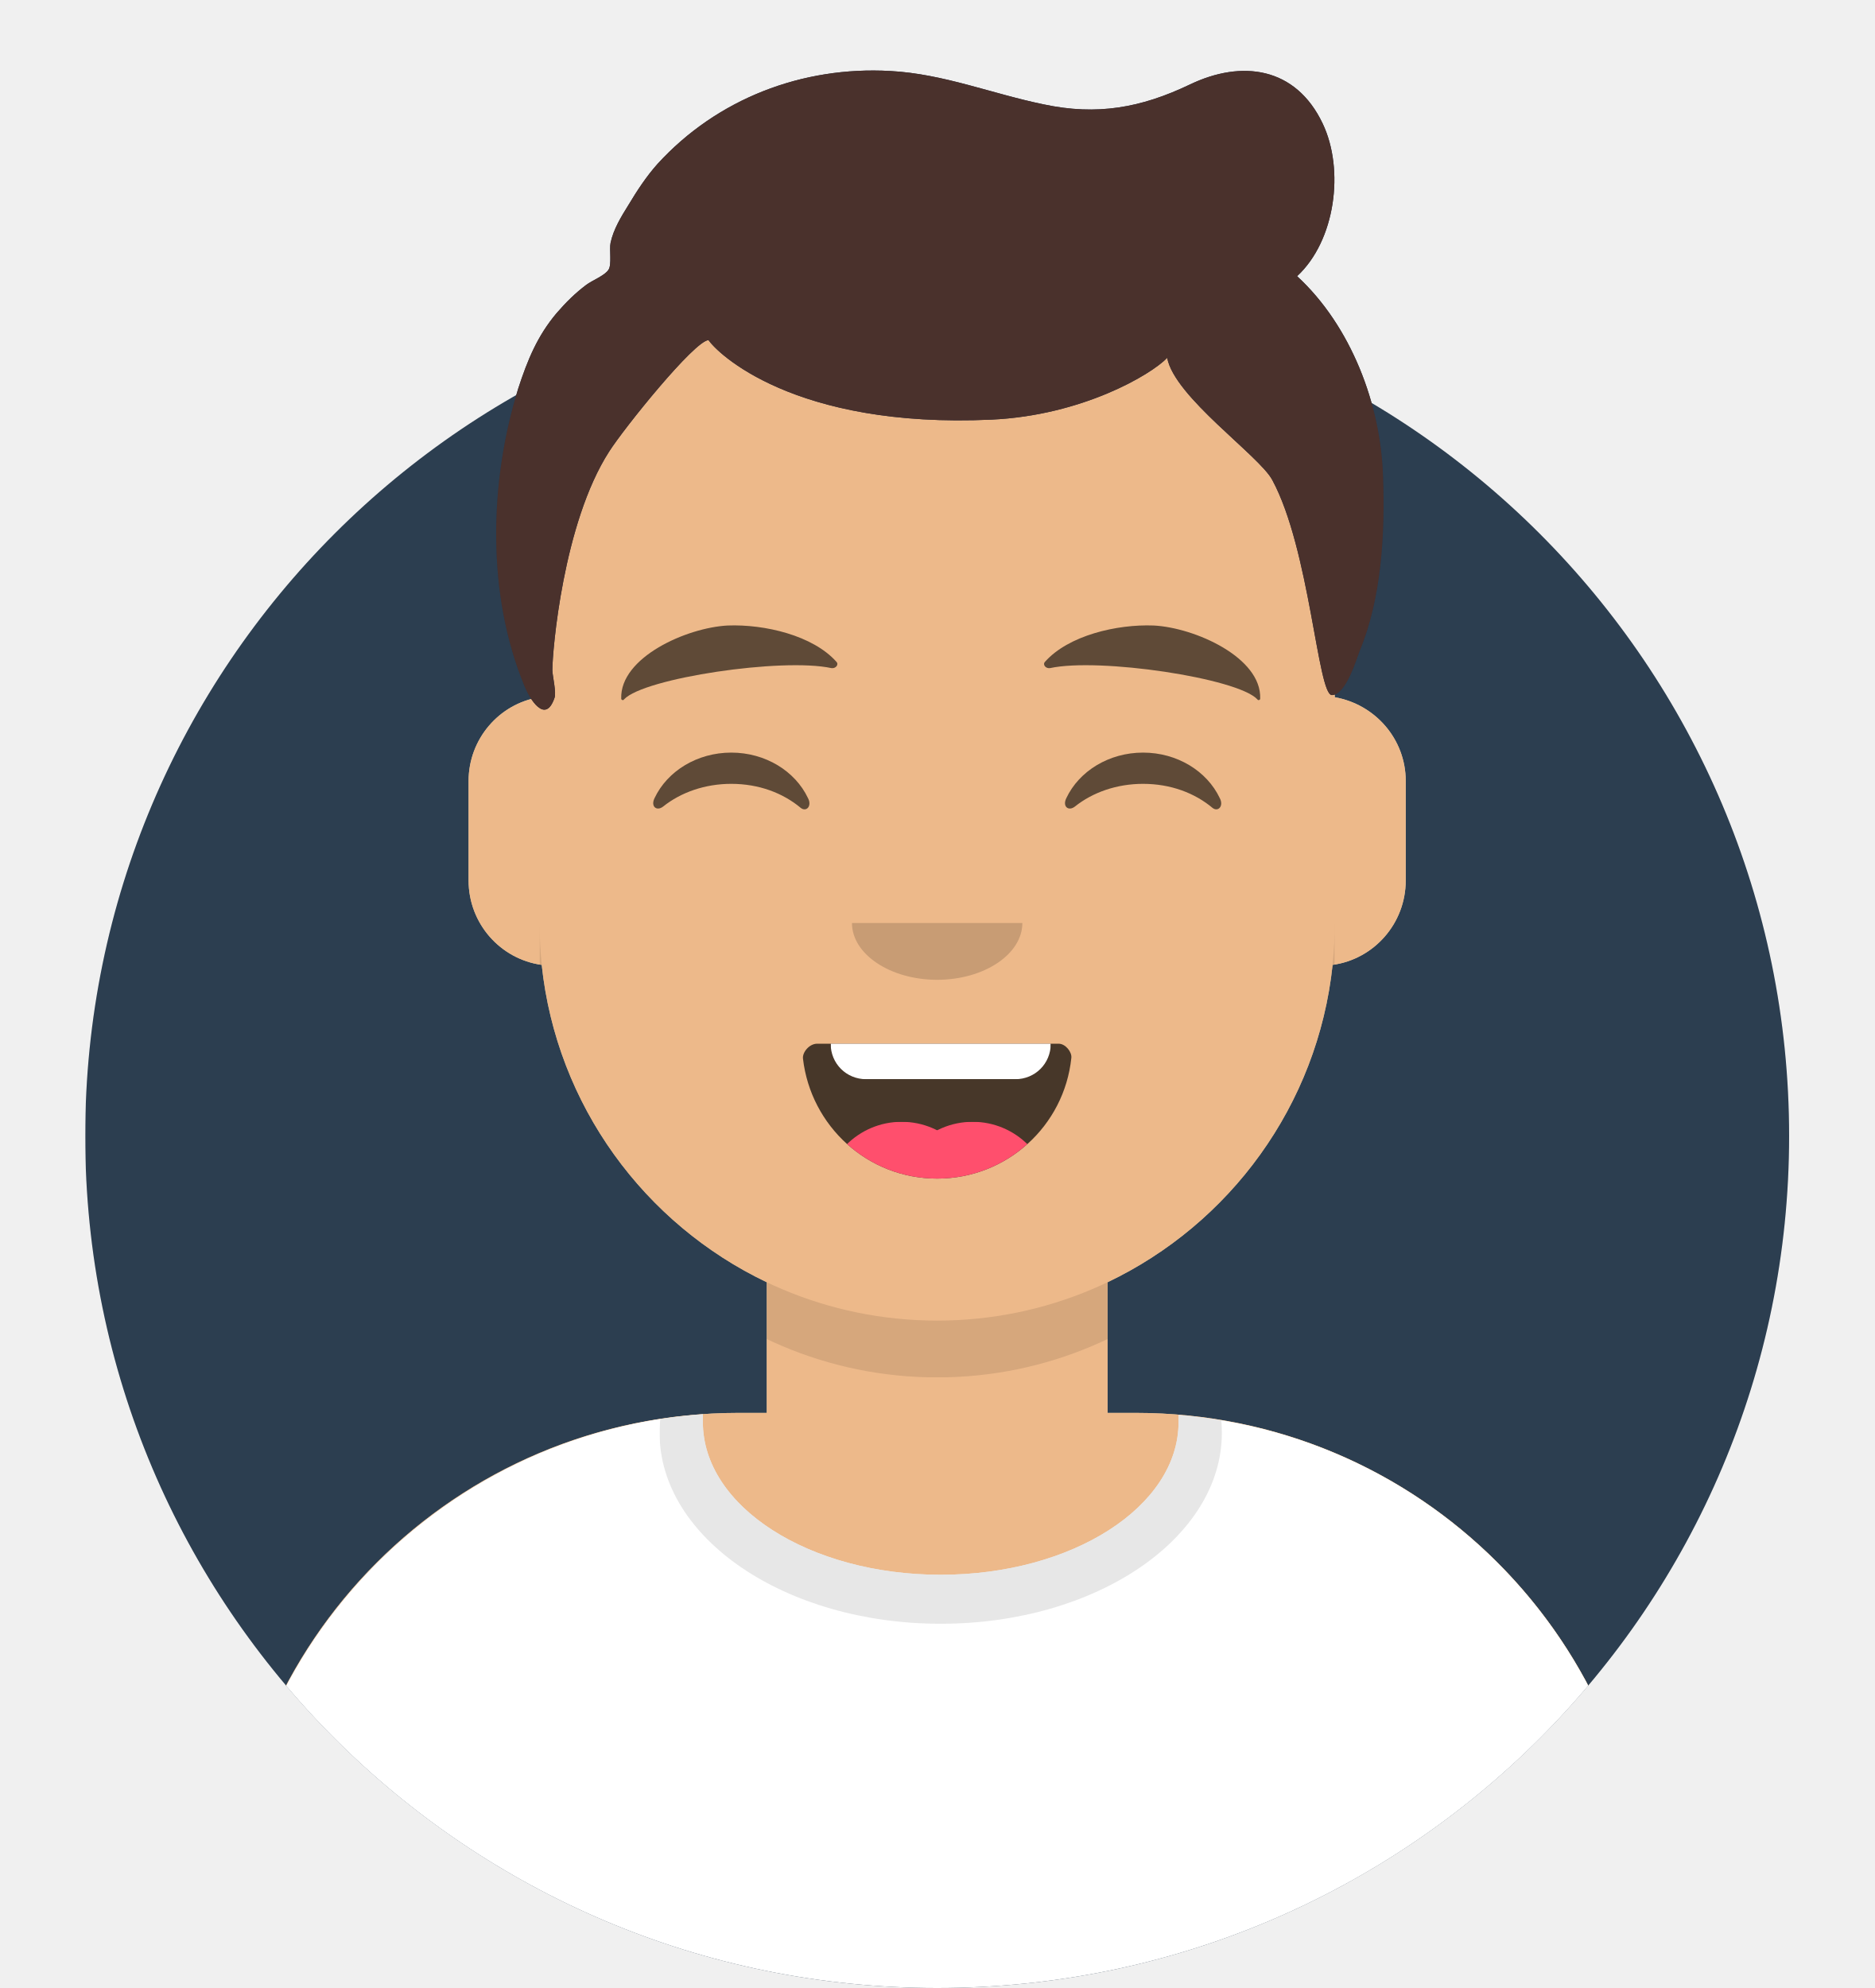
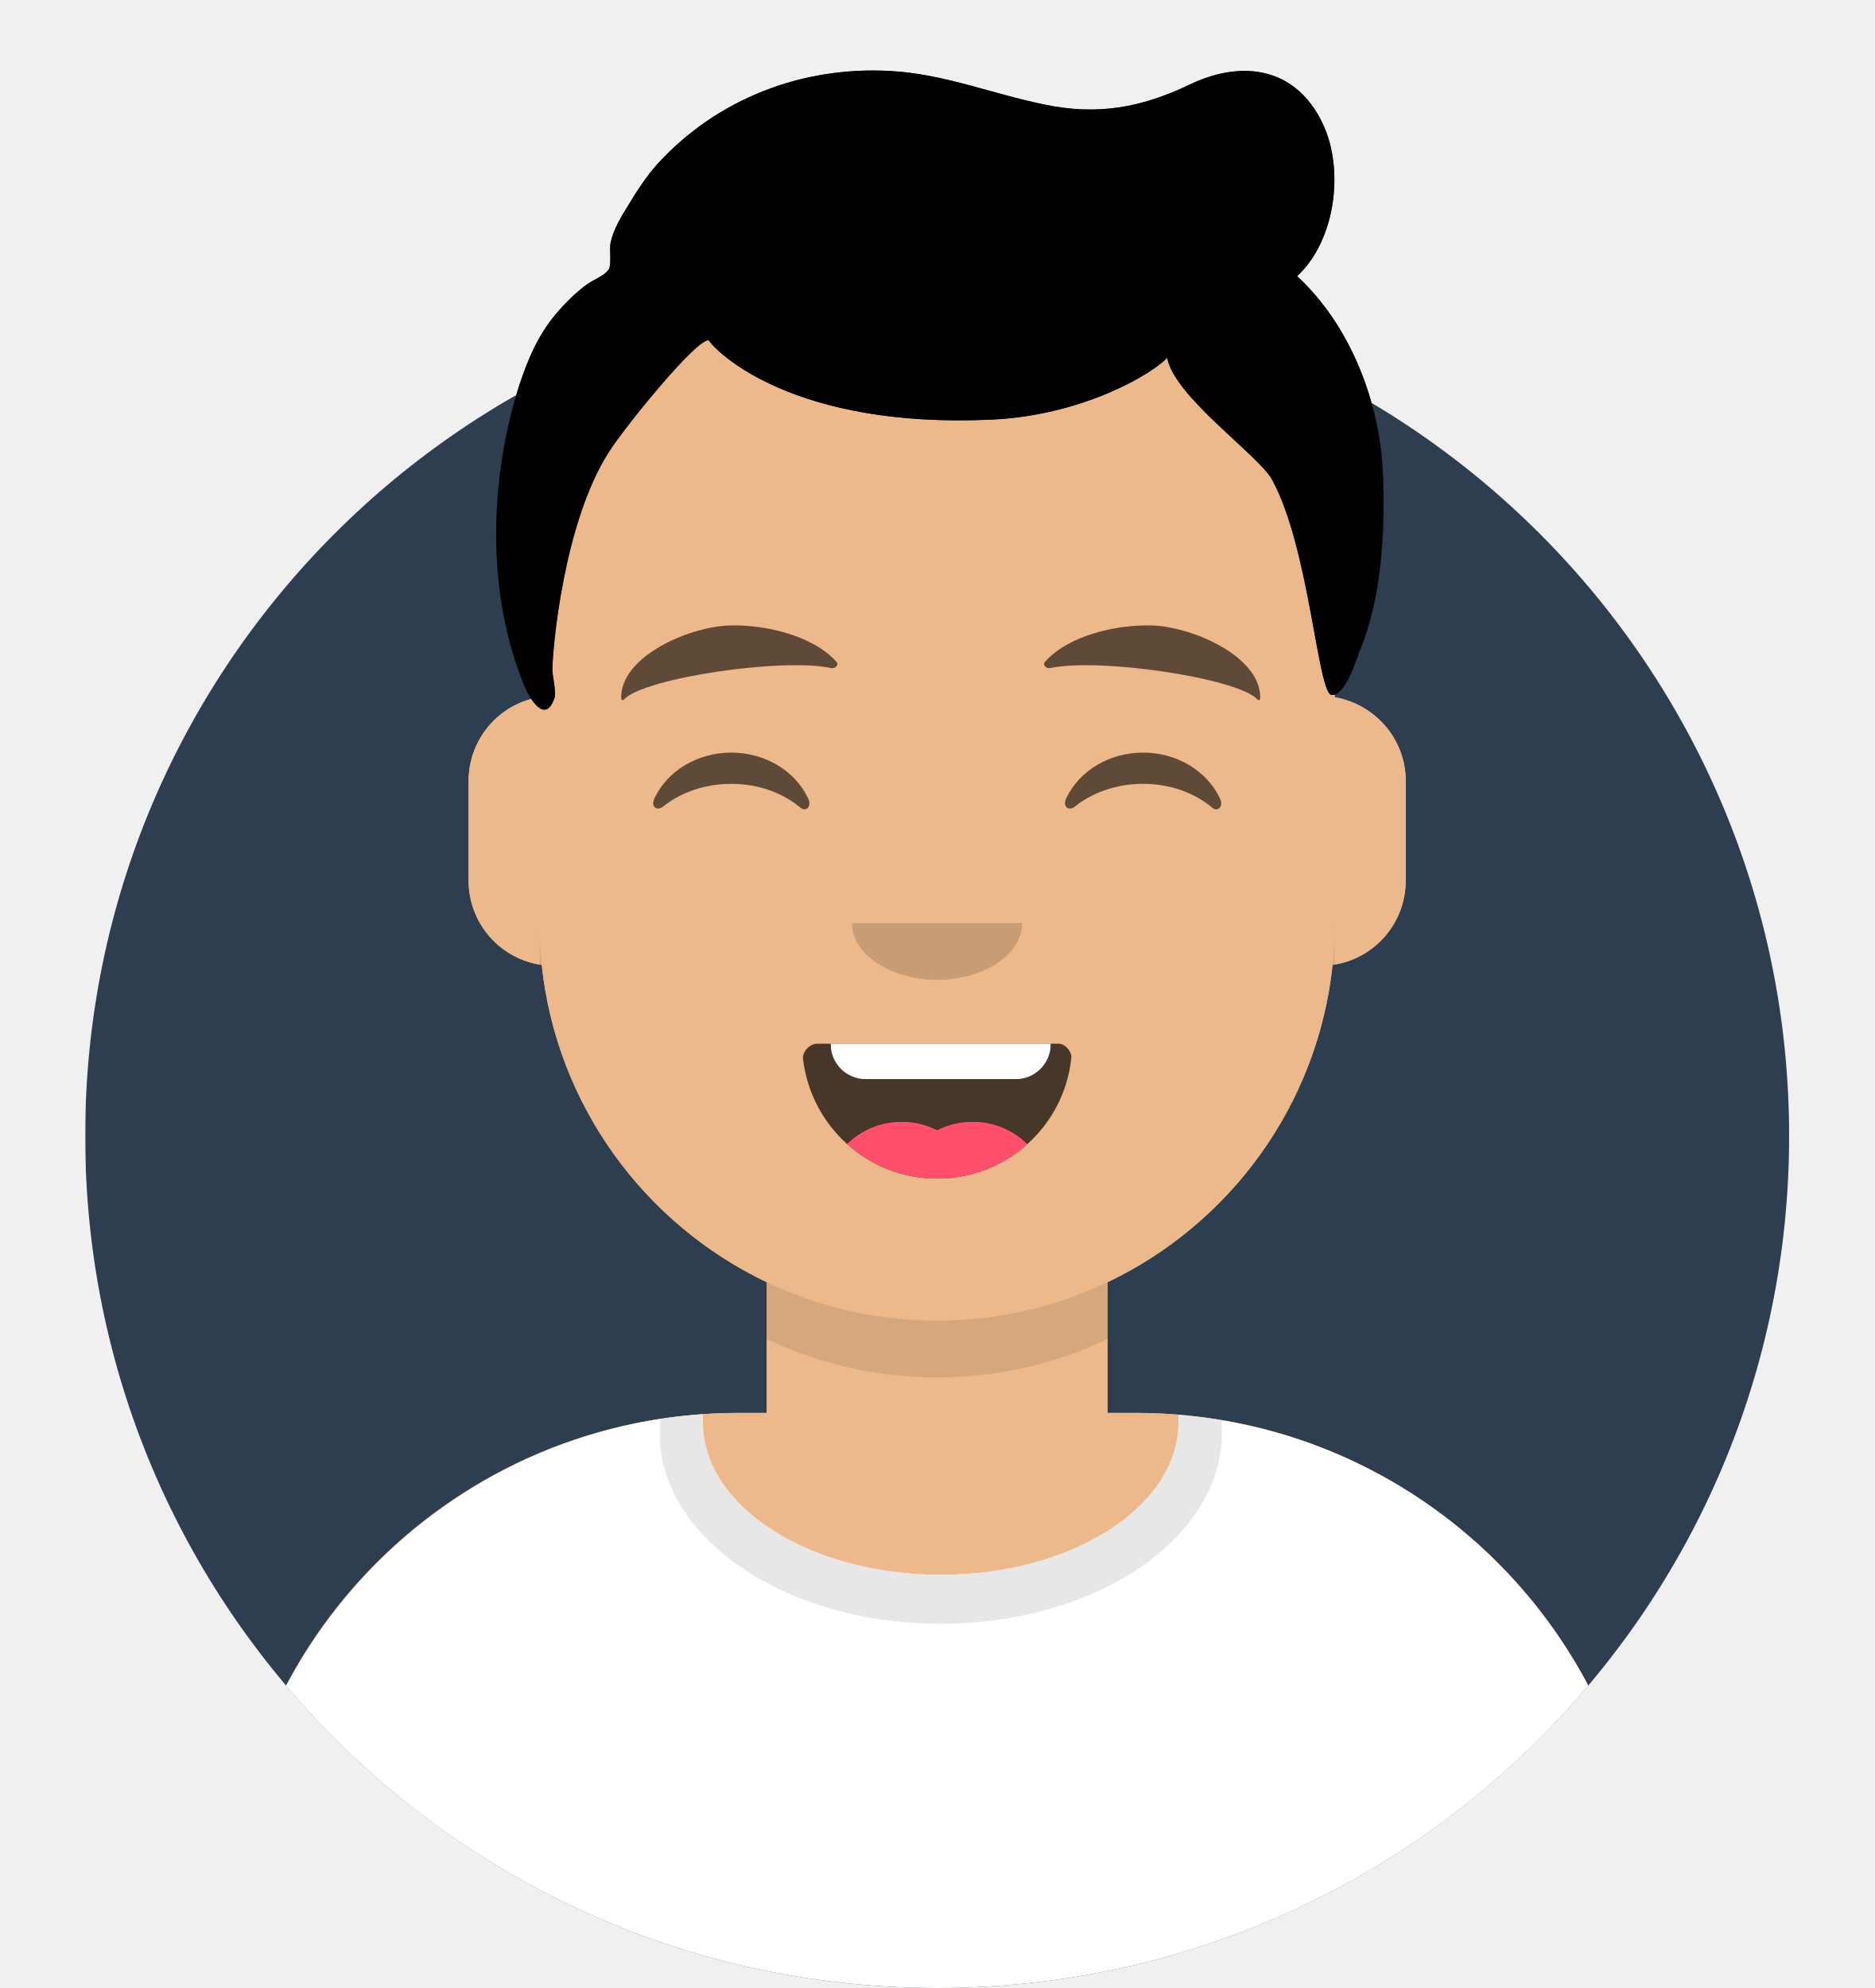
<svg xmlns="http://www.w3.org/2000/svg" version="1.1" id="Layer_1" x="0px" y="0px" viewBox="0 0 264 280" style="enable-background:new 0 0 264 280;" xml:space="preserve">
  <style type="text/css">
	.st0{fill-rule:evenodd;clip-rule:evenodd;fill:#E6E6E6;}
	.st1{filter:url(#Adobe_OpacityMaskFilter);}
	.st2{fill-rule:evenodd;clip-rule:evenodd;fill:#FFFFFF;}
	.st3{mask:url(#mask-2_1_);}
	.st4{fill-rule:evenodd;clip-rule:evenodd;fill:#2C3E50;}
	.st5{filter:url(#Adobe_OpacityMaskFilter_1_);}
	.st6{mask:url(#mask-4_1_);}
	.st7{fill-rule:evenodd;clip-rule:evenodd;fill:#D0C6AC;}
	.st8{filter:url(#Adobe_OpacityMaskFilter_2_);}
	.st9{mask:url(#mask-6_1_);}
	.st10{fill-rule:evenodd;clip-rule:evenodd;fill:#EDB98A;}
	.st11{filter:url(#Adobe_OpacityMaskFilter_3_);}
	.st12{mask:url(#mask-6_2_);fill-rule:evenodd;clip-rule:evenodd;fill-opacity:0.1;}
	.st13{filter:url(#Adobe_OpacityMaskFilter_4_);}
	.st14{mask:url(#react-mask-952_1_);}
	.st15{filter:url(#Adobe_OpacityMaskFilter_5_);}
	.st16{opacity:0.6;mask:url(#react-mask-952_2_);}
	.st17{fill-rule:evenodd;clip-rule:evenodd;fill-opacity:0.16;}
	.st18{fill-rule:evenodd;clip-rule:evenodd;fill-opacity:0.7;}
	.st19{filter:url(#Adobe_OpacityMaskFilter_6_);}
	.st20{mask:url(#react-mask-934_1_);fill-rule:evenodd;clip-rule:evenodd;fill:#FFFFFF;}
	.st21{filter:url(#Adobe_OpacityMaskFilter_7_);}
	.st22{mask:url(#react-mask-934_2_);}
	.st23{fill-rule:evenodd;clip-rule:evenodd;fill:#FF4F6D;}
	.st24{fill-rule:evenodd;clip-rule:evenodd;fill-opacity:0.6;}
	.st25{filter:url(#Adobe_OpacityMaskFilter_8_);}
	.st26{mask:url(#react-mask-925_1_);}
	.st27{fill-rule:evenodd;clip-rule:evenodd;fill:#28354B;}
	.st28{filter:url(#Adobe_OpacityMaskFilter_9_);}
	.st29{mask:url(#react-mask-924_1_);}
- 	.st30{fill-rule:evenodd;clip-rule:evenodd;fill:#4A312C;}
+ 	.st30{fill-rule:evenodd;clip-rule:evenodd;fill:#000000;}
</style>
  <g>
    <g transform="translate(-825, -1100)">
      <g transform="translate(825, 1100)">
        <g id="Circle" transform="translate(12, 40)">
          <g id="Circle-Background">
            <circle class="st0" cx="120" cy="120" r="120" />
          </g>
          <defs>
            <filter id="Adobe_OpacityMaskFilter" filterUnits="userSpaceOnUse" x="0" y="0" width="240" height="240">
              <feColorMatrix type="matrix" values="1 0 0 0 0  0 1 0 0 0  0 0 1 0 0  0 0 0 1 0" />
            </filter>
          </defs>
          <mask maskUnits="userSpaceOnUse" x="0" y="0" width="240" height="240" id="mask-2_1_">
            <g class="st1">
              <circle id="path-1_1_" class="st2" cx="120" cy="120" r="120" />
            </g>
          </mask>
          <g class="st3">
            <rect class="st4" width="240" height="240" />
          </g>
        </g>
        <g id="Mask">
			</g>
        <defs>
          <filter id="Adobe_OpacityMaskFilter_1_" filterUnits="userSpaceOnUse" x="-1" y="0" width="265" height="280">
            <feColorMatrix type="matrix" values="1 0 0 0 0  0 1 0 0 0  0 0 1 0 0  0 0 0 1 0" />
          </filter>
        </defs>
        <mask maskUnits="userSpaceOnUse" x="-1" y="0" width="265" height="280" id="mask-4_1_">
          <g class="st5">
            <path id="path-3_1_" class="st2" d="M12,160c0,66.3,53.7,120,120,120s120-53.7,120-120h12V0H0v160H12z" />
          </g>
        </mask>
        <g id="Avataaar" class="st6">
          <g id="Body" transform="translate(32, 36)">
            <g>
              <path class="st7" d="M124,144.6V163h4l0,0c39.8,0,72,32.2,72,72v9H0v-9c0-39.8,32.2-72,72-72l0,0h4v-18.4        c-17.2-8.2-29.6-24.9-31.7-44.7C38.5,99.1,34,94.1,34,88V74c0-5.9,4.3-10.9,10-11.8V56l0,0c0-30.9,25.1-56,56-56l0,0l0,0        c30.9,0,56,25.1,56,56v6.2c5.7,1,10,5.9,10,11.8v14c0,6.1-4.5,11.1-10.3,11.9C153.6,119.7,141.2,136.4,124,144.6z" />
            </g>
            <defs>
              <filter id="Adobe_OpacityMaskFilter_2_" filterUnits="userSpaceOnUse" x="-32" y="0" width="264" height="244">
                <feColorMatrix type="matrix" values="1 0 0 0 0  0 1 0 0 0  0 0 1 0 0  0 0 0 1 0" />
              </filter>
            </defs>
            <mask maskUnits="userSpaceOnUse" x="-32" y="0" width="264" height="244" id="mask-6_1_">
              <g class="st8">
                <path id="path-5_1_" class="st2" d="M124,144.6V163h4l0,0c39.8,0,72,32.2,72,72v9H0v-9c0-39.8,32.2-72,72-72l0,0h4v-18.4         c-17.2-8.2-29.6-24.9-31.7-44.7C38.5,99.1,34,94.1,34,88V74c0-5.9,4.3-10.9,10-11.8V56l0,0c0-30.9,25.1-56,56-56l0,0l0,0         c30.9,0,56,25.1,56,56v6.2c5.7,1,10,5.9,10,11.8v14c0,6.1-4.5,11.1-10.3,11.9C153.6,119.7,141.2,136.4,124,144.6z" />
              </g>
            </mask>
            <g class="st9">
              <g id="Color" transform="translate(-32, 0)">
                <rect class="st10" width="264" height="244" />
              </g>
            </g>
            <defs>
              <filter id="Adobe_OpacityMaskFilter_3_" filterUnits="userSpaceOnUse" x="44" y="79" width="112" height="79">
                <feColorMatrix type="matrix" values="1 0 0 0 0  0 1 0 0 0  0 0 1 0 0  0 0 0 1 0" />
              </filter>
            </defs>
            <mask maskUnits="userSpaceOnUse" x="44" y="79" width="112" height="79" id="mask-6_2_">
              <g class="st11">
                <path id="path-5_2_" class="st2" d="M124,144.6V163h4l0,0c39.8,0,72,32.2,72,72v9H0v-9c0-39.8,32.2-72,72-72l0,0h4v-18.4         c-17.2-8.2-29.6-24.9-31.7-44.7C38.5,99.1,34,94.1,34,88V74c0-5.9,4.3-10.9,10-11.8V56l0,0c0-30.9,25.1-56,56-56l0,0l0,0         c30.9,0,56,25.1,56,56v6.2c5.7,1,10,5.9,10,11.8v14c0,6.1-4.5,11.1-10.3,11.9C153.6,119.7,141.2,136.4,124,144.6z" />
              </g>
            </mask>
            <path id="Neck-Shadow" class="st12" d="M156,79v23c0,30.9-25.1,56-56,56s-56-25.1-56-56V79v15c0,30.9,25.1,56,56,56       s56-25.1,56-56V79z" />
          </g>
          <g transform="translate(0, 170)">
            <g id="Clothes">
              <path class="st0" d="M166,29.3c37,3,66,34,66,71.8v8.9H32v-8.9C32,63,61.6,31.8,99,29.2c0,0.4,0,0.7,0,1.1        c0,11.9,15,21.5,33.5,21.5S166,42.2,166,30.3C166,30,166,29.6,166,29.3z" />
            </g>
            <defs>
              <filter id="Adobe_OpacityMaskFilter_4_" filterUnits="userSpaceOnUse" x="0" y="0" width="264" height="110">
                <feColorMatrix type="matrix" values="1 0 0 0 0  0 1 0 0 0  0 0 1 0 0  0 0 0 1 0" />
              </filter>
            </defs>
            <mask maskUnits="userSpaceOnUse" x="0" y="0" width="264" height="110" id="react-mask-952_1_">
              <g class="st13">
                <path id="react-path-951_1_" class="st2" d="M166,29.3c37,3,66,34,66,71.8v8.9H32v-8.9C32,63,61.6,31.8,99,29.2         c0,0.4,0,0.7,0,1.1c0,11.9,15,21.5,33.5,21.5S166,42.2,166,30.3C166,30,166,29.6,166,29.3z" />
              </g>
            </mask>
            <g class="st14">
              <rect class="st2" width="264" height="110" />
            </g>
            <defs>
              <filter id="Adobe_OpacityMaskFilter_5_" filterUnits="userSpaceOnUse" x="92.9" y="4.9" width="79.3" height="53.8">
                <feColorMatrix type="matrix" values="1 0 0 0 0  0 1 0 0 0  0 0 1 0 0  0 0 0 1 0" />
              </filter>
            </defs>
            <mask maskUnits="userSpaceOnUse" x="92.9" y="4.9" width="79.3" height="53.8" id="react-mask-952_2_">
              <g class="st15">
                <path id="react-path-951_2_" class="st2" d="M166,29.3c37,3,66,34,66,71.8v8.9H32v-8.9C32,63,61.6,31.8,99,29.2         c0,0.4,0,0.7,0,1.1c0,11.9,15,21.5,33.5,21.5S166,42.2,166,30.3C166,30,166,29.6,166,29.3z" />
              </g>
            </mask>
            <g id="Shadowy" class="st16">
              <g transform="translate(92, 4)">
                <ellipse class="st17" cx="40.5" cy="27.8" rx="39.6" ry="26.9" />
              </g>
            </g>
          </g>
          <g id="Face" transform="translate(76, 82)">
            <g transform="translate(2, 52)">
              <g id="Mouth">
                <path class="st18" d="M35.1,15.1C36.2,24.6,44.2,32,54,32c9.8,0,17.9-7.4,18.9-17c0.1-0.8-0.8-2-1.8-2c-14.9,0-26.3,0-34,0         C36,13,35,14.2,35.1,15.1z" />
              </g>
              <defs>
                <filter id="Adobe_OpacityMaskFilter_6_" filterUnits="userSpaceOnUse" x="39" y="2" width="31" height="16">
                  <feColorMatrix type="matrix" values="1 0 0 0 0  0 1 0 0 0  0 0 1 0 0  0 0 0 1 0" />
                </filter>
              </defs>
              <mask maskUnits="userSpaceOnUse" x="39" y="2" width="31" height="16" id="react-mask-934_1_">
                <g class="st19">
                  <path id="react-path-933_1_" class="st2" d="M35.1,15.1C36.2,24.6,44.2,32,54,32c9.8,0,17.9-7.4,18.9-17          c0.1-0.8-0.8-2-1.8-2c-14.9,0-26.3,0-34,0C36,13,35,14.2,35.1,15.1z" />
                </g>
              </mask>
              <path id="Teeth" class="st20" d="M44,2h21c2.8,0,5,2.2,5,5v6c0,2.8-2.2,5-5,5H44c-2.8,0-5-2.2-5-5V7C39,4.2,41.2,2,44,2z" />
              <defs>
                <filter id="Adobe_OpacityMaskFilter_7_" filterUnits="userSpaceOnUse" x="38" y="24" width="32" height="22">
                  <feColorMatrix type="matrix" values="1 0 0 0 0  0 1 0 0 0  0 0 1 0 0  0 0 0 1 0" />
                </filter>
              </defs>
              <mask maskUnits="userSpaceOnUse" x="38" y="24" width="32" height="22" id="react-mask-934_2_">
                <g class="st21">
                  <path id="react-path-933_2_" class="st2" d="M35.1,15.1C36.2,24.6,44.2,32,54,32c9.8,0,17.9-7.4,18.9-17          c0.1-0.8-0.8-2-1.8-2c-14.9,0-26.3,0-34,0C36,13,35,14.2,35.1,15.1z" />
                </g>
              </mask>
              <g id="Tongue" class="st22">
                <g transform="translate(38, 24)">
                  <circle class="st23" cx="11" cy="11" r="11" />
                  <circle class="st23" cx="21" cy="11" r="11" />
                </g>
              </g>
            </g>
            <g transform="translate(28, 40)">
              <path id="Nose" class="st17" d="M16,8c0,4.4,5.4,8,12,8l0,0c6.6,0,12-3.6,12-8" />
            </g>
            <g transform="translate(0, 8)">
              <path id="Squint" class="st24" d="M16.2,22.4C18,18.6,22.2,16,27,16c4.8,0,9,2.6,10.8,6.4c0.6,1.1-0.2,2-1,1.4        c-2.5-2.1-5.9-3.4-9.8-3.4c-3.7,0-7.1,1.2-9.6,3.2C16.5,24.3,15.6,23.6,16.2,22.4z" />
              <path class="st24" d="M74.2,22.4C76,18.6,80.2,16,85,16c4.8,0,9,2.6,10.8,6.4c0.6,1.1-0.2,2-1,1.4c-2.5-2.1-5.9-3.4-9.8-3.4        c-3.7,0-7.1,1.2-9.6,3.2C74.5,24.3,73.6,23.6,74.2,22.4z" />
            </g>
            <g>
              <path id="Eyebrow" class="st24" d="M26.5,6.1c-5.8,0.3-15.2,4.5-15,10.3c0,0.2,0.3,0.3,0.4,0.1c2.8-3,22.3-5.9,29.2-4.4        c0.6,0.1,1.1-0.5,0.7-0.9C38.5,7.5,31.7,5.9,26.5,6.1" />
              <path class="st24" d="M86.5,6.1c5.8,0.3,15.2,4.5,15,10.3c0,0.2-0.3,0.3-0.4,0.1c-2.8-3-22.3-5.9-29.2-4.4        c-0.6,0.1-1.1-0.5-0.7-0.9C74.5,7.5,81.3,5.9,86.5,6.1" />
            </g>
          </g>
          <g id="Top">
            <defs>
              <filter id="Adobe_OpacityMaskFilter_8_" filterUnits="userSpaceOnUse" x="-1" y="0" width="264" height="280">
                <feColorMatrix type="matrix" values="1 0 0 0 0  0 1 0 0 0  0 0 1 0 0  0 0 0 1 0" />
              </filter>
            </defs>
            <mask maskUnits="userSpaceOnUse" x="-1" y="0" width="264" height="280" id="react-mask-925_1_">
              <g class="st25">
                <rect id="react-path-927_1_" class="st2" width="264" height="280" />
              </g>
            </mask>
            <g class="st26">
              <g transform="translate(-1, 0)">
                <g id="Short-Hair">
                  <path class="st27" d="M183.7,38.9c5.4-5,6.7-15,3.6-21.5c-3.8-8-11.4-9-18.7-5.5c-6.9,3.3-13.1,4.4-20.6,2.8          c-7.3-1.5-14.1-4.3-21.6-4.7C114,9.3,102,13.9,93.6,23.1c-1.6,1.8-2.9,3.8-4.1,5.8c-1,1.6-2.1,3.4-2.5,5.3          c-0.2,0.9,0.2,3.1-0.3,3.8c-0.5,0.8-2.3,1.5-3.1,2.1c-1.6,1.2-2.9,2.5-4.2,4c-2.7,3.2-4.1,6.6-5.4,10.6          c-4.1,13.2-4.5,29,0.9,42c0.7,1.7,2.9,5.4,4.2,1.6c0.3-0.7-0.3-3.2-0.3-3.9c0-2.7,1.5-20.7,8-30.8c2.1-3.3,12-15.6,14-15.7          c1.1,1.7,11.9,12.5,39.9,11.2c12.7-0.6,22.4-6.3,24.7-8.7c1,5.5,13,13.8,14.8,17.2c5.3,9.8,6.4,30.3,8.4,30.3          s3.5-5.2,3.9-6.2c3.1-7.4,3.6-16.6,3.3-24.6C195.5,57,191.3,45.9,183.7,38.9z" />
                </g>
                <defs>
                  <filter id="Adobe_OpacityMaskFilter_9_" filterUnits="userSpaceOnUse" x="0" y="0" width="264" height="280">
                    <feColorMatrix type="matrix" values="1 0 0 0 0  0 1 0 0 0  0 0 1 0 0  0 0 0 1 0" />
                  </filter>
                </defs>
                <mask maskUnits="userSpaceOnUse" x="0" y="0" width="264" height="280" id="react-mask-924_1_">
                  <g class="st28">
                    <path id="react-path-926_1_" class="st2" d="M183.7,38.9c5.4-5,6.7-15,3.6-21.5c-3.8-8-11.4-9-18.7-5.5           c-6.9,3.3-13.1,4.4-20.6,2.8c-7.3-1.5-14.1-4.3-21.6-4.7C114,9.3,102,13.9,93.6,23.1c-1.6,1.8-2.9,3.8-4.1,5.8           c-1,1.6-2.1,3.4-2.5,5.3c-0.2,0.9,0.2,3.1-0.3,3.8c-0.5,0.8-2.3,1.5-3.1,2.1c-1.6,1.2-2.9,2.5-4.2,4           c-2.7,3.2-4.1,6.6-5.4,10.6c-4.1,13.2-4.5,29,0.9,42c0.7,1.7,2.9,5.4,4.2,1.6c0.3-0.7-0.3-3.2-0.3-3.9           c0-2.7,1.5-20.7,8-30.8c2.1-3.3,12-15.6,14-15.7c1.1,1.7,11.9,12.5,39.9,11.2c12.7-0.6,22.4-6.3,24.7-8.7           c1,5.5,13,13.8,14.8,17.2c5.3,9.8,6.4,30.3,8.4,30.3s3.5-5.2,3.9-6.2c3.1-7.4,3.6-16.6,3.3-24.6           C195.5,57,191.3,45.9,183.7,38.9z" />
                  </g>
                </mask>
                <g class="st29">
                  <g transform="translate(0, 0) ">
                    <rect class="st30" width="264" height="280" />
                  </g>
                </g>
              </g>
            </g>
          </g>
        </g>
      </g>
    </g>
  </g>
</svg>
